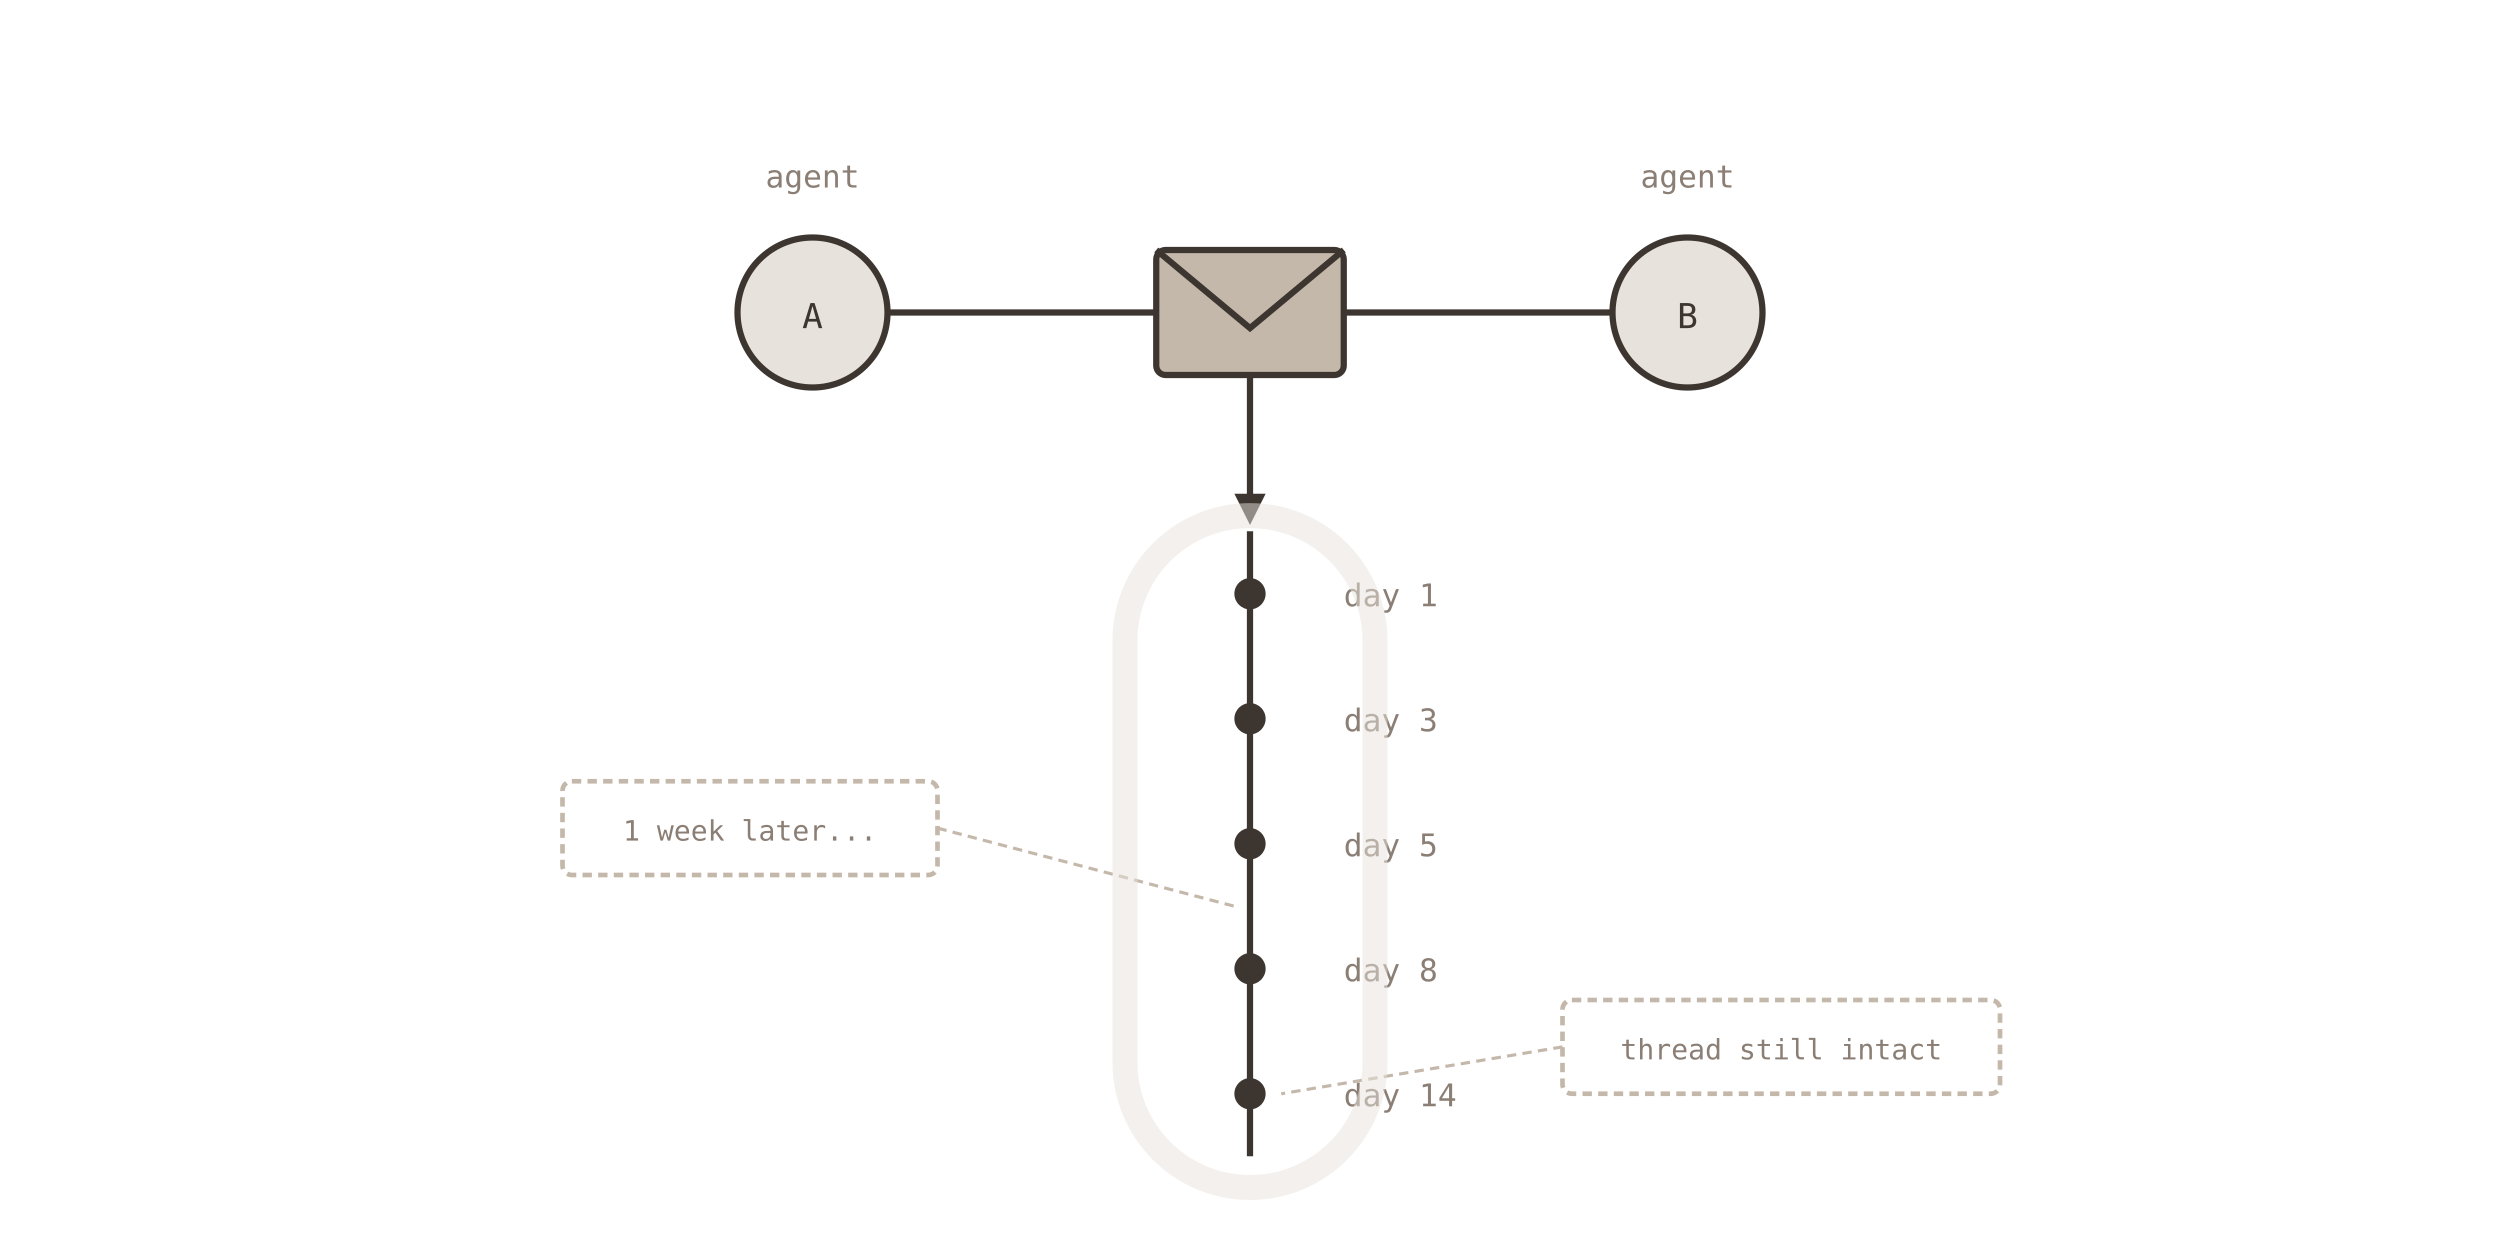
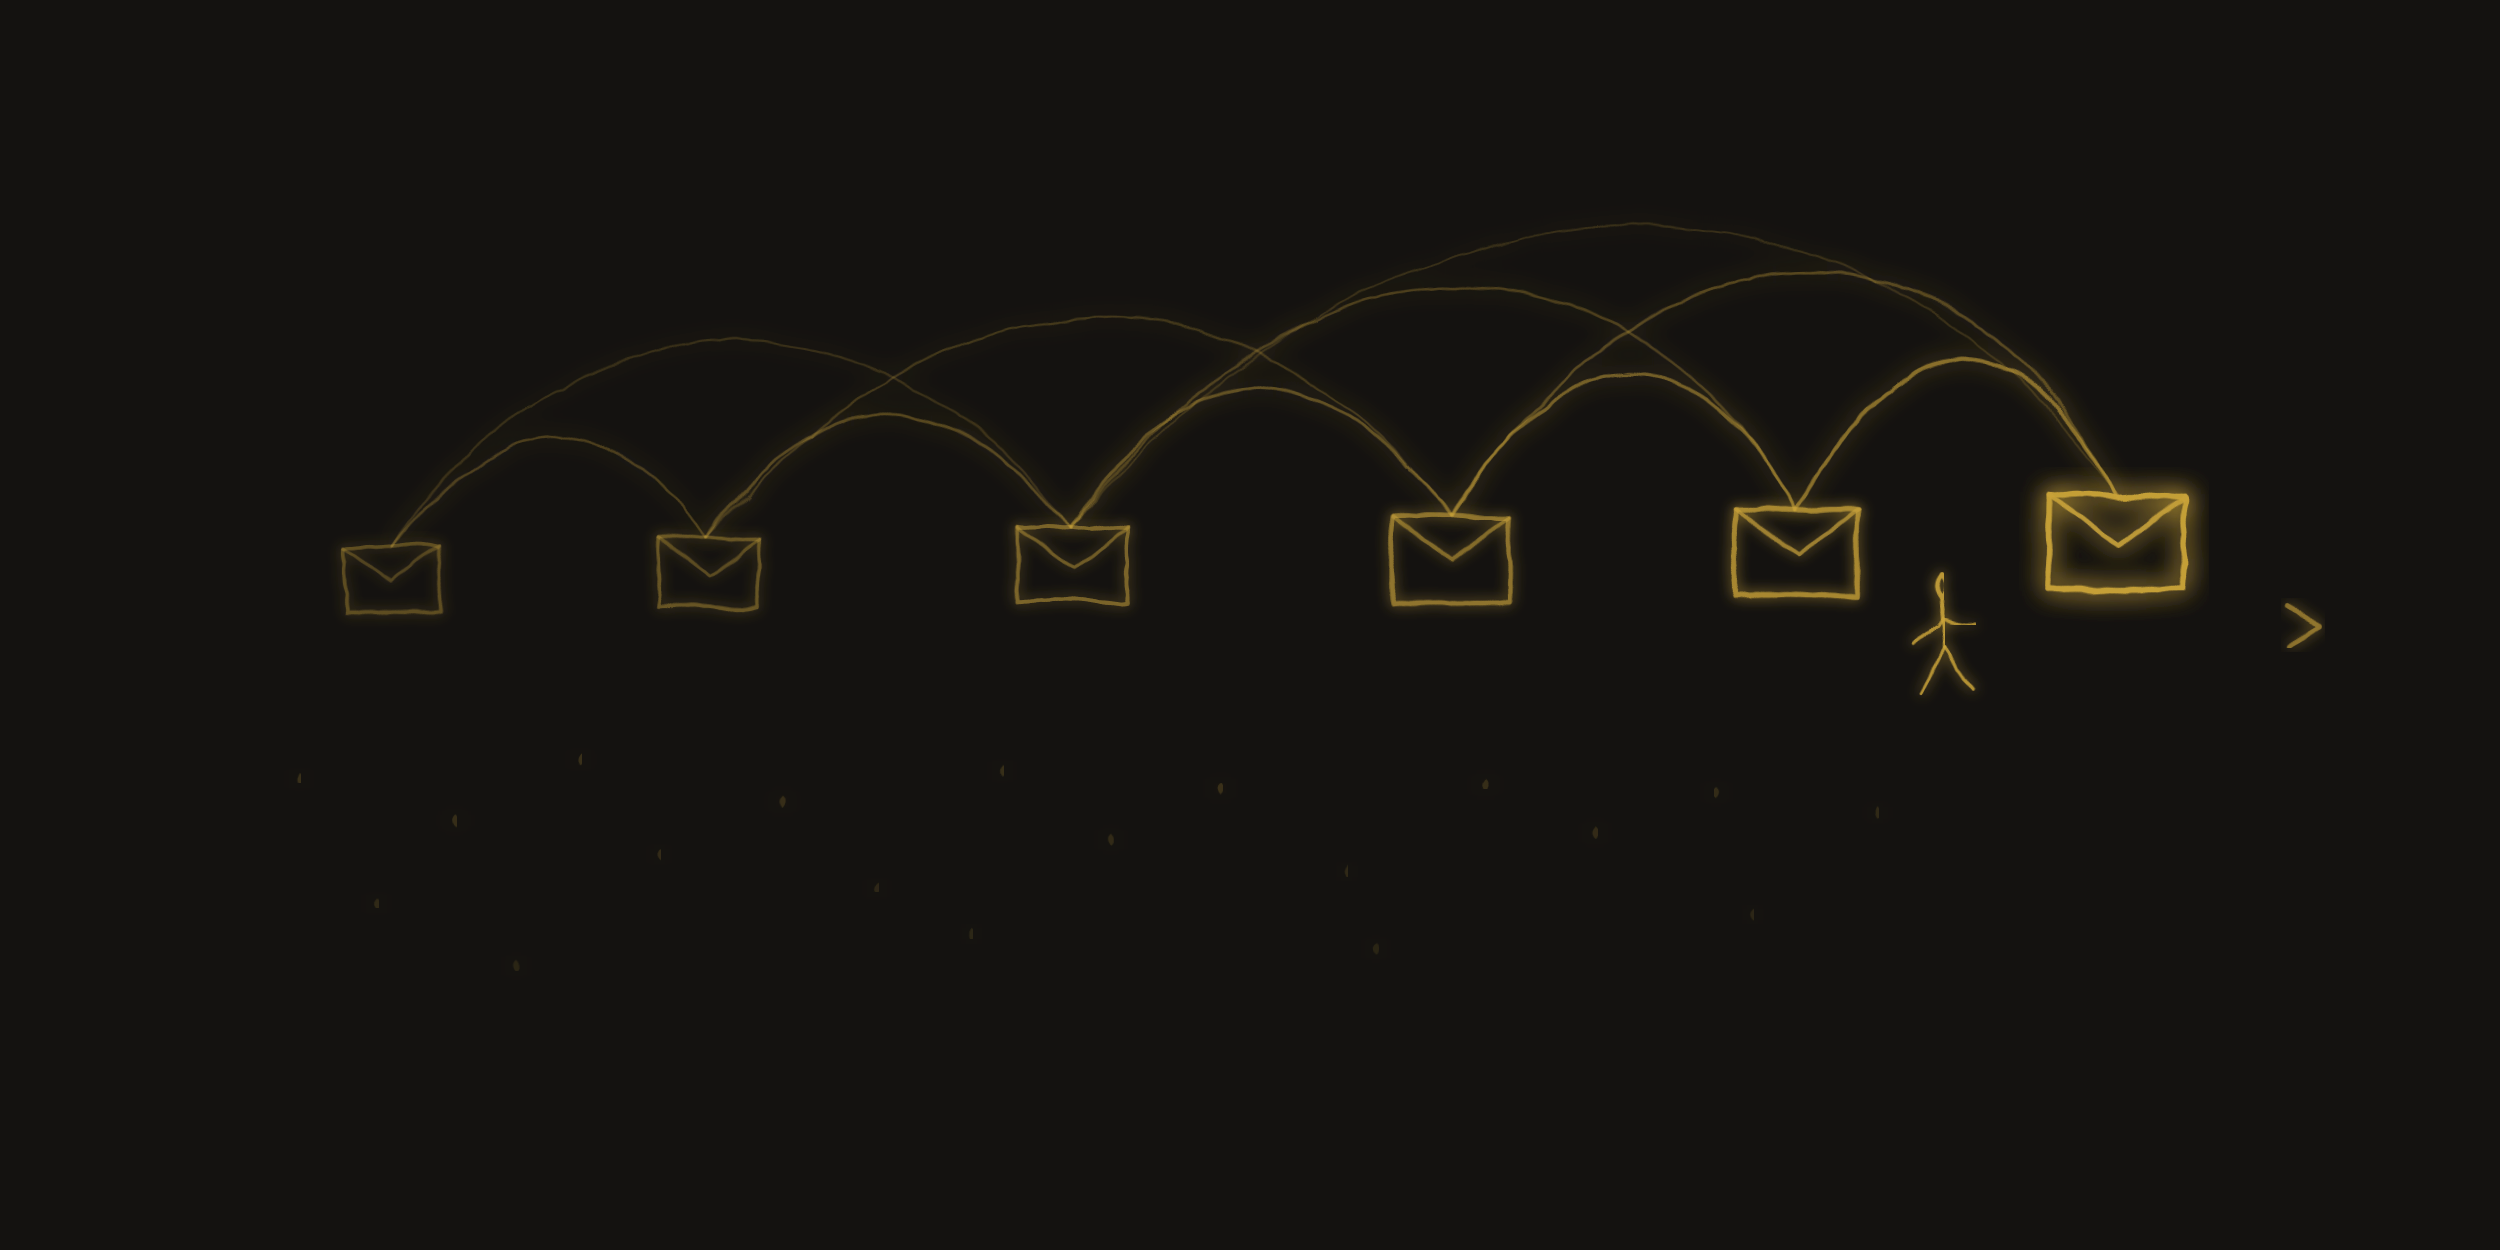
- <svg xmlns="http://www.w3.org/2000/svg" width="800" height="400" viewBox="0 0 800 400">
-   <circle cx="260" cy="100" r="24" fill="#E8E2DC" stroke="#3D3530" stroke-width="2" />
-   <text x="260" y="105" font-family="monospace" font-size="11" fill="#3D3530" text-anchor="middle">A</text>
-   <text x="260" y="60" font-family="monospace" font-size="10" fill="#8B7E74" text-anchor="middle">agent</text>
-   <circle cx="540" cy="100" r="24" fill="#E8E2DC" stroke="#3D3530" stroke-width="2" />
-   <text x="540" y="105" font-family="monospace" font-size="11" fill="#3D3530" text-anchor="middle">B</text>
-   <text x="540" y="60" font-family="monospace" font-size="10" fill="#8B7E74" text-anchor="middle">agent</text>
-   <rect x="370" y="80" width="60" height="40" rx="3" fill="#C4B8AB" stroke="#3D3530" stroke-width="2" />
-   <polyline points="370,80 400,105 430,80" fill="none" stroke="#3D3530" stroke-width="2" />
-   <line x1="284" y1="100" x2="370" y2="100" stroke="#3D3530" stroke-width="2" />
-   <line x1="430" y1="100" x2="516" y2="100" stroke="#3D3530" stroke-width="2" />
-   <line x1="400" y1="120" x2="400" y2="160" stroke="#3D3530" stroke-width="2" />
-   <polygon points="395,158 400,168 405,158" fill="#3D3530" />
-   <line x1="400" y1="170" x2="400" y2="370" stroke="#3D3530" stroke-width="2" />
-   <circle cx="400" cy="190" r="5" fill="#3D3530" />
-   <text x="430" y="194" font-family="monospace" font-size="10" fill="#8B7E74">day 1</text>
-   <circle cx="400" cy="230" r="5" fill="#3D3530" />
-   <text x="430" y="234" font-family="monospace" font-size="10" fill="#8B7E74">day 3</text>
-   <circle cx="400" cy="270" r="5" fill="#3D3530" />
-   <text x="430" y="274" font-family="monospace" font-size="10" fill="#8B7E74">day 5</text>
-   <circle cx="400" cy="310" r="5" fill="#3D3530" />
-   <text x="430" y="314" font-family="monospace" font-size="10" fill="#8B7E74">day 8</text>
-   <circle cx="400" cy="350" r="5" fill="#3D3530" />
-   <text x="430" y="354" font-family="monospace" font-size="10" fill="#8B7E74">day 14</text>
-   <rect x="180" y="250" width="120" height="30" rx="3" fill="none" stroke="#C4B8AB" stroke-width="1.5" stroke-dasharray="3 2" />
-   <text x="240" y="269" font-family="monospace" font-size="9" fill="#8B7E74" text-anchor="middle">1 week later...</text>
-   <line x1="300" y1="265" x2="395" y2="290" stroke="#C4B8AB" stroke-width="1" stroke-dasharray="3 2" />
-   <rect x="500" y="320" width="140" height="30" rx="3" fill="none" stroke="#C4B8AB" stroke-width="1.5" stroke-dasharray="3 2" />
-   <text x="570" y="339" font-family="monospace" font-size="9" fill="#8B7E74" text-anchor="middle">thread still intact</text>
-   <line x1="500" y1="335" x2="410" y2="350" stroke="#C4B8AB" stroke-width="1" stroke-dasharray="3 2" />
-   <rect x="360" y="165" width="80" height="215" rx="40" fill="none" stroke="#E8E2DC" stroke-width="8" opacity="0.5" />
+ <svg xmlns="http://www.w3.org/2000/svg" viewBox="0 0 800 400">
+   <rect width="800" height="400" fill="#141210" />
+   <defs>
+     <filter id="glow" x="-20%" y="-20%" width="140%" height="140%">
+       <feGaussianBlur stdDeviation="2" result="blur" />
+       <feMerge>
+         <feMergeNode in="blur" />
+         <feMergeNode in="SourceGraphic" />
+       </feMerge>
+     </filter>
+     <filter id="glow-soft" x="-20%" y="-20%" width="140%" height="140%">
+       <feGaussianBlur stdDeviation="3.5" result="blur" />
+       <feMerge>
+         <feMergeNode in="blur" />
+         <feMergeNode in="SourceGraphic" />
+       </feMerge>
+     </filter>
+     <filter id="rough" x="-10%" y="-10%" width="120%" height="120%">
+       <feTurbulence type="turbulence" baseFrequency="0.025" numOctaves="4" seed="7" result="noise" />
+       <feDisplacementMap in="SourceGraphic" in2="noise" scale="3.5" xChannelSelector="R" yChannelSelector="G" />
+     </filter>
+     <filter id="glow-bright" x="-20%" y="-20%" width="140%" height="140%">
+       <feGaussianBlur stdDeviation="4" result="blur" />
+       <feMerge>
+         <feMergeNode in="blur" />
+         <feMergeNode in="blur" />
+         <feMergeNode in="SourceGraphic" />
+       </feMerge>
+     </filter>
+   </defs>
+   <g filter="url(#glow)">
+     <path d="M60,200 C150,200 250,200 400,200 C500,200 600,200 740,200" fill="none" stroke="#C9A33A" stroke-width="2" stroke-linecap="round" opacity="0.7" filter="url(#rough)" />
+     <path d="M120,195 L120,205" fill="none" stroke="#C9A33A" stroke-width="1" stroke-linecap="round" opacity="0.3" filter="url(#rough)" />
+     <path d="M220,195 L220,205" fill="none" stroke="#C9A33A" stroke-width="1" stroke-linecap="round" opacity="0.3" filter="url(#rough)" />
+     <path d="M340,195 L340,205" fill="none" stroke="#C9A33A" stroke-width="1" stroke-linecap="round" opacity="0.3" filter="url(#rough)" />
+     <path d="M460,195 L460,205" fill="none" stroke="#C9A33A" stroke-width="1" stroke-linecap="round" opacity="0.3" filter="url(#rough)" />
+     <path d="M570,195 L570,205" fill="none" stroke="#C9A33A" stroke-width="1" stroke-linecap="round" opacity="0.3" filter="url(#rough)" />
+     <path d="M670,195 L670,205" fill="none" stroke="#C9A33A" stroke-width="1" stroke-linecap="round" opacity="0.3" filter="url(#rough)" />
+   </g>
+   <g filter="url(#glow)">
+     <path d="M110,175 L140,175 L140,195 L110,195 Z" fill="none" stroke="#C9A33A" stroke-width="1.2" stroke-linecap="round" stroke-linejoin="round" opacity="0.35" filter="url(#rough)" />
+     <path d="M110,175 L125,186 L140,175" fill="none" stroke="#C9A33A" stroke-width="1" stroke-linecap="round" stroke-linejoin="round" opacity="0.3" filter="url(#rough)" />
+     <path d="M125,195 L125,200" fill="none" stroke="#C9A33A" stroke-width="0.8" stroke-linecap="round" opacity="0.3" filter="url(#rough)" />
+   </g>
+   <g filter="url(#glow)">
+     <path d="M210,172 L242,172 L242,194 L210,194 Z" fill="none" stroke="#C9A33A" stroke-width="1.2" stroke-linecap="round" stroke-linejoin="round" opacity="0.4" filter="url(#rough)" />
+     <path d="M210,172 L226,184 L242,172" fill="none" stroke="#C9A33A" stroke-width="1" stroke-linecap="round" stroke-linejoin="round" opacity="0.35" filter="url(#rough)" />
+     <path d="M226,194 L226,200" fill="none" stroke="#C9A33A" stroke-width="0.8" stroke-linecap="round" opacity="0.35" filter="url(#rough)" />
+   </g>
+   <g filter="url(#glow)">
+     <path d="M325,168 L360,168 L360,192 L325,192 Z" fill="none" stroke="#C9A33A" stroke-width="1.3" stroke-linecap="round" stroke-linejoin="round" opacity="0.5" filter="url(#rough)" />
+     <path d="M325,168 L342.5,181 L360,168" fill="none" stroke="#C9A33A" stroke-width="1.1" stroke-linecap="round" stroke-linejoin="round" opacity="0.45" filter="url(#rough)" />
+     <path d="M342.5,192 L342.5,200" fill="none" stroke="#C9A33A" stroke-width="0.8" stroke-linecap="round" opacity="0.4" filter="url(#rough)" />
+   </g>
+   <g filter="url(#glow)">
+     <path d="M445,165 L482,165 L482,192 L445,192 Z" fill="none" stroke="#C9A33A" stroke-width="1.5" stroke-linecap="round" stroke-linejoin="round" opacity="0.6" filter="url(#rough)" />
+     <path d="M445,165 L463.5,179 L482,165" fill="none" stroke="#C9A33A" stroke-width="1.2" stroke-linecap="round" stroke-linejoin="round" opacity="0.55" filter="url(#rough)" />
+     <path d="M463.5,192 L463.5,200" fill="none" stroke="#C9A33A" stroke-width="0.8" stroke-linecap="round" opacity="0.5" filter="url(#rough)" />
+   </g>
+   <g filter="url(#glow)">
+     <path d="M555,162 L594,162 L594,190 L555,190 Z" fill="none" stroke="#C9A33A" stroke-width="1.6" stroke-linecap="round" stroke-linejoin="round" opacity="0.75" filter="url(#rough)" />
+     <path d="M555,162 L574.5,177 L594,162" fill="none" stroke="#C9A33A" stroke-width="1.3" stroke-linecap="round" stroke-linejoin="round" opacity="0.7" filter="url(#rough)" />
+     <path d="M574.5,190 L574.5,200" fill="none" stroke="#C9A33A" stroke-width="0.8" stroke-linecap="round" opacity="0.6" filter="url(#rough)" />
+   </g>
+   <g filter="url(#glow-bright)">
+     <path d="M655,158 L698,158 L698,188 L655,188 Z" fill="none" stroke="#C9A33A" stroke-width="1.8" stroke-linecap="round" stroke-linejoin="round" opacity="0.95" filter="url(#rough)" />
+     <path d="M655,158 L676.5,174 L698,158" fill="none" stroke="#C9A33A" stroke-width="1.5" stroke-linecap="round" stroke-linejoin="round" opacity="0.9" filter="url(#rough)" />
+     <path d="M676.5,188 L676.5,200" fill="none" stroke="#C9A33A" stroke-width="1" stroke-linecap="round" opacity="0.8" filter="url(#rough)" />
+   </g>
+   <g filter="url(#glow-soft)">
+     <path d="M125,175 C160,130 195,128 226,172" fill="none" stroke="#C9A33A" stroke-width="0.8" stroke-linecap="round" opacity="0.3" filter="url(#rough)" />
+     <path d="M226,172 C260,120 300,118 342.5,168" fill="none" stroke="#C9A33A" stroke-width="0.9" stroke-linecap="round" opacity="0.35" filter="url(#rough)" />
+     <path d="M125,175 C180,90 280,85 342.5,168" fill="none" stroke="#C9A33A" stroke-width="0.7" stroke-linecap="round" opacity="0.2" filter="url(#rough)" />
+     <path d="M342.5,168 C380,110 420,108 463.5,165" fill="none" stroke="#C9A33A" stroke-width="1" stroke-linecap="round" opacity="0.4" filter="url(#rough)" />
+     <path d="M226,172 C300,80 400,78 463.5,165" fill="none" stroke="#C9A33A" stroke-width="0.7" stroke-linecap="round" opacity="0.25" filter="url(#rough)" />
+     <path d="M463.5,165 C500,105 540,102 574.5,162" fill="none" stroke="#C9A33A" stroke-width="1.1" stroke-linecap="round" opacity="0.5" filter="url(#rough)" />
+     <path d="M342.5,168 C420,65 520,68 574.5,162" fill="none" stroke="#C9A33A" stroke-width="0.8" stroke-linecap="round" opacity="0.3" filter="url(#rough)" />
+     <path d="M574.5,162 C610,100 645,98 676.5,158" fill="none" stroke="#C9A33A" stroke-width="1.2" stroke-linecap="round" opacity="0.6" filter="url(#rough)" />
+     <path d="M463.5,165 C530,60 630,62 676.5,158" fill="none" stroke="#C9A33A" stroke-width="0.9" stroke-linecap="round" opacity="0.35" filter="url(#rough)" />
+     <path d="M342.5,168 C450,40 600,42 676.5,158" fill="none" stroke="#C9A33A" stroke-width="0.6" stroke-linecap="round" opacity="0.2" filter="url(#rough)" />
+   </g>
+   <g filter="url(#glow-soft)">
+     <path d="M95,250 Q93,248 95,246 Q97,248 95,250 Z" fill="#C9A33A" stroke="none" opacity="0.2" filter="url(#rough)" />
+     <path d="M145,265 Q143,263 145,261 Q147,263 145,265 Z" fill="#C9A33A" stroke="none" opacity="0.18" filter="url(#rough)" />
+     <path d="M120,290 Q118,288 120,286 Q122,288 120,290 Z" fill="#C9A33A" stroke="none" opacity="0.15" filter="url(#rough)" />
+     <path d="M185,245 Q183,243 185,241 Q187,243 185,245 Z" fill="#C9A33A" stroke="none" opacity="0.2" filter="url(#rough)" />
+     <path d="M210,275 Q208,273 210,271 Q212,273 210,275 Z" fill="#C9A33A" stroke="none" opacity="0.17" filter="url(#rough)" />
+     <path d="M250,258 Q248,256 250,254 Q252,256 250,258 Z" fill="#C9A33A" stroke="none" opacity="0.18" filter="url(#rough)" />
+     <path d="M280,285 Q278,283 280,281 Q282,283 280,285 Z" fill="#C9A33A" stroke="none" opacity="0.14" filter="url(#rough)" />
+     <path d="M320,248 Q318,246 320,244 Q322,246 320,248 Z" fill="#C9A33A" stroke="none" opacity="0.19" filter="url(#rough)" />
+     <path d="M355,270 Q353,268 355,266 Q357,268 355,270 Z" fill="#C9A33A" stroke="none" opacity="0.16" filter="url(#rough)" />
+     <path d="M390,255 Q388,253 390,251 Q392,253 390,255 Z" fill="#C9A33A" stroke="none" opacity="0.2" filter="url(#rough)" />
+     <path d="M430,280 Q428,278 430,276 Q432,278 430,280 Z" fill="#C9A33A" stroke="none" opacity="0.15" filter="url(#rough)" />
+     <path d="M475,252 Q473,250 475,248 Q477,250 475,252 Z" fill="#C9A33A" stroke="none" opacity="0.18" filter="url(#rough)" />
+     <path d="M510,268 Q508,266 510,264 Q512,266 510,268 Z" fill="#C9A33A" stroke="none" opacity="0.16" filter="url(#rough)" />
+     <path d="M550,255 Q548,253 550,251 Q552,253 550,255 Z" fill="#C9A33A" stroke="none" opacity="0.17" filter="url(#rough)" />
+     <path d="M600,262 Q598,260 600,258 Q602,260 600,262 Z" fill="#C9A33A" stroke="none" opacity="0.15" filter="url(#rough)" />
+     <path d="M165,310 Q163,308 165,306 Q167,308 165,310 Z" fill="#C9A33A" stroke="none" opacity="0.12" filter="url(#rough)" />
+     <path d="M310,300 Q308,298 310,296 Q312,298 310,300 Z" fill="#C9A33A" stroke="none" opacity="0.13" filter="url(#rough)" />
+     <path d="M440,305 Q438,303 440,301 Q442,303 440,305 Z" fill="#C9A33A" stroke="none" opacity="0.12" filter="url(#rough)" />
+     <path d="M560,295 Q558,293 560,291 Q562,293 560,295 Z" fill="#C9A33A" stroke="none" opacity="0.13" filter="url(#rough)" />
+   </g>
+   <g filter="url(#glow)">
+     <path d="M620,192 Q617,188 620,184 Q623,188 620,192 Z" fill="none" stroke="#C9A33A" stroke-width="1.5" stroke-linecap="round" stroke-linejoin="round" opacity="0.9" filter="url(#rough)" />
+     <path d="M620,193 L622,207" fill="none" stroke="#C9A33A" stroke-width="1.3" stroke-linecap="round" opacity="0.9" filter="url(#rough)" />
+     <path d="M621,198 C618,202 614,204 612,206" fill="none" stroke="#C9A33A" stroke-width="1" stroke-linecap="round" opacity="0.85" filter="url(#rough)" />
+     <path d="M621,198 C624,200 628,200 631,199" fill="none" stroke="#C9A33A" stroke-width="1" stroke-linecap="round" opacity="0.85" filter="url(#rough)" />
+     <path d="M622,207 C619,213 617,217 615,221" fill="none" stroke="#C9A33A" stroke-width="1" stroke-linecap="round" opacity="0.85" filter="url(#rough)" />
+     <path d="M622,207 C626,213 629,217 632,220" fill="none" stroke="#C9A33A" stroke-width="1" stroke-linecap="round" opacity="0.85" filter="url(#rough)" />
+   </g>
+   <g filter="url(#glow)">
+     <path d="M732,194 L742,200 L732,206" fill="none" stroke="#C9A33A" stroke-width="1.5" stroke-linecap="round" stroke-linejoin="round" opacity="0.6" filter="url(#rough)" />
+   </g>
</svg>
